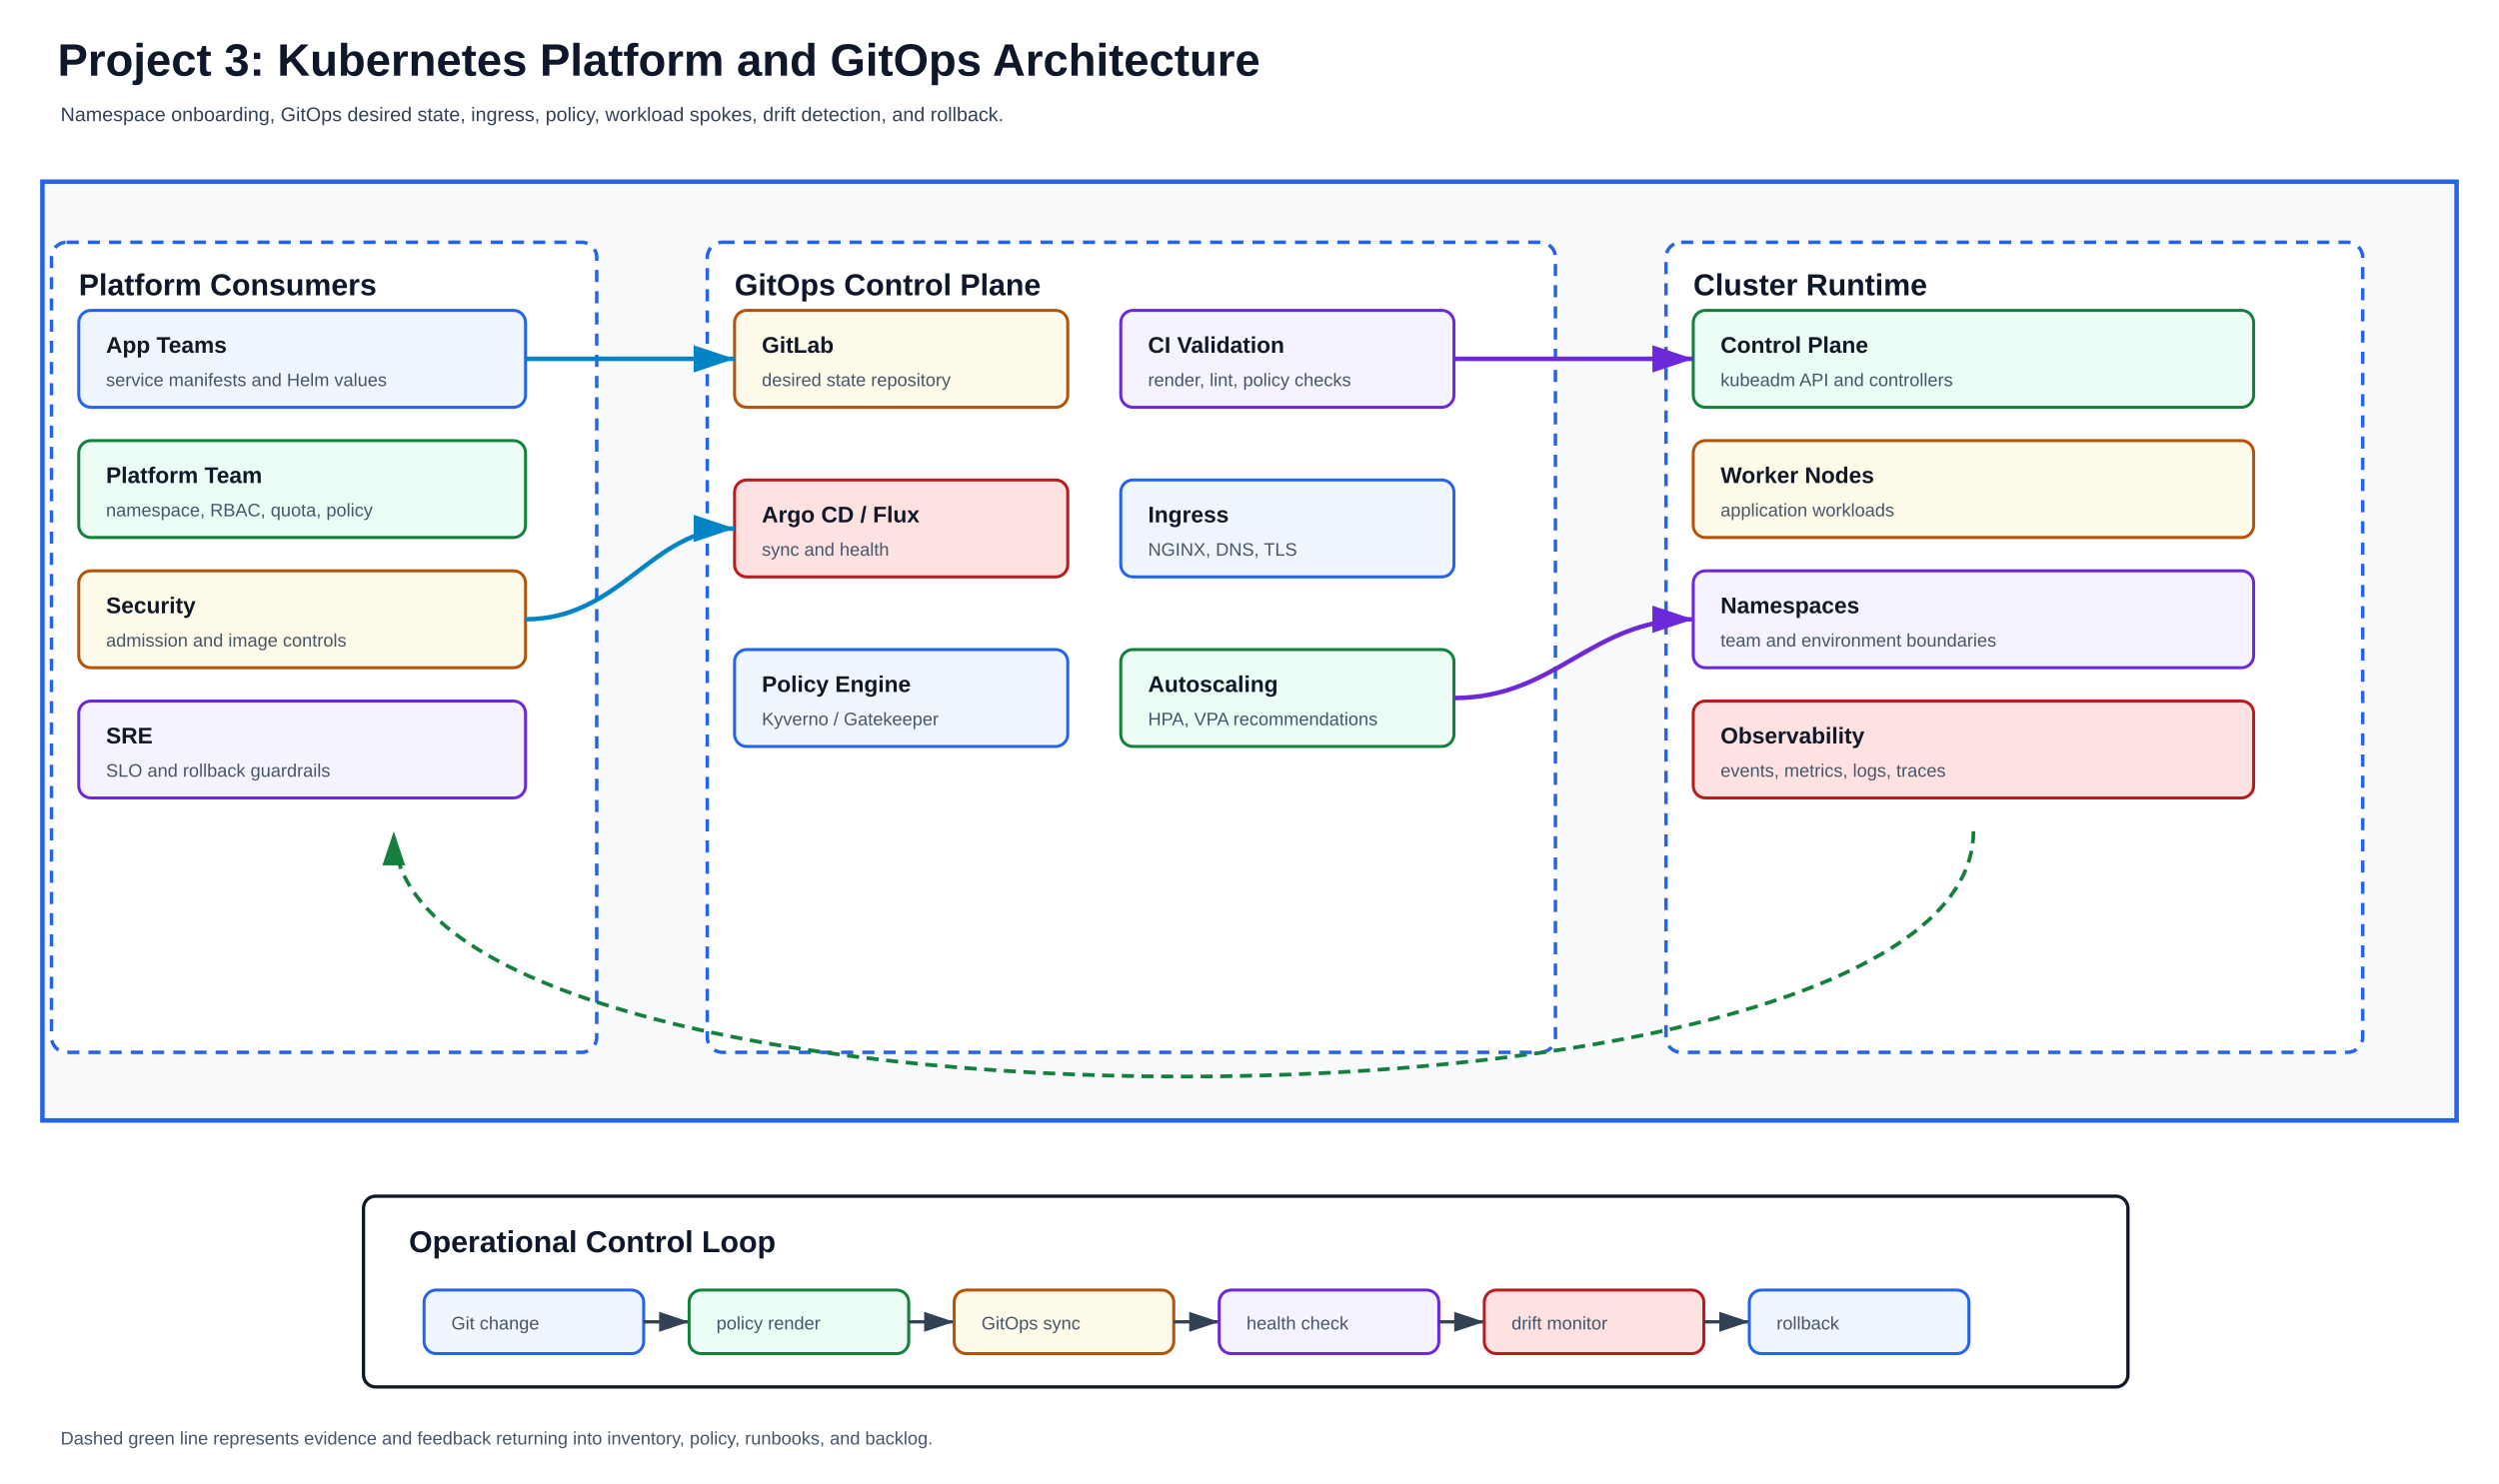
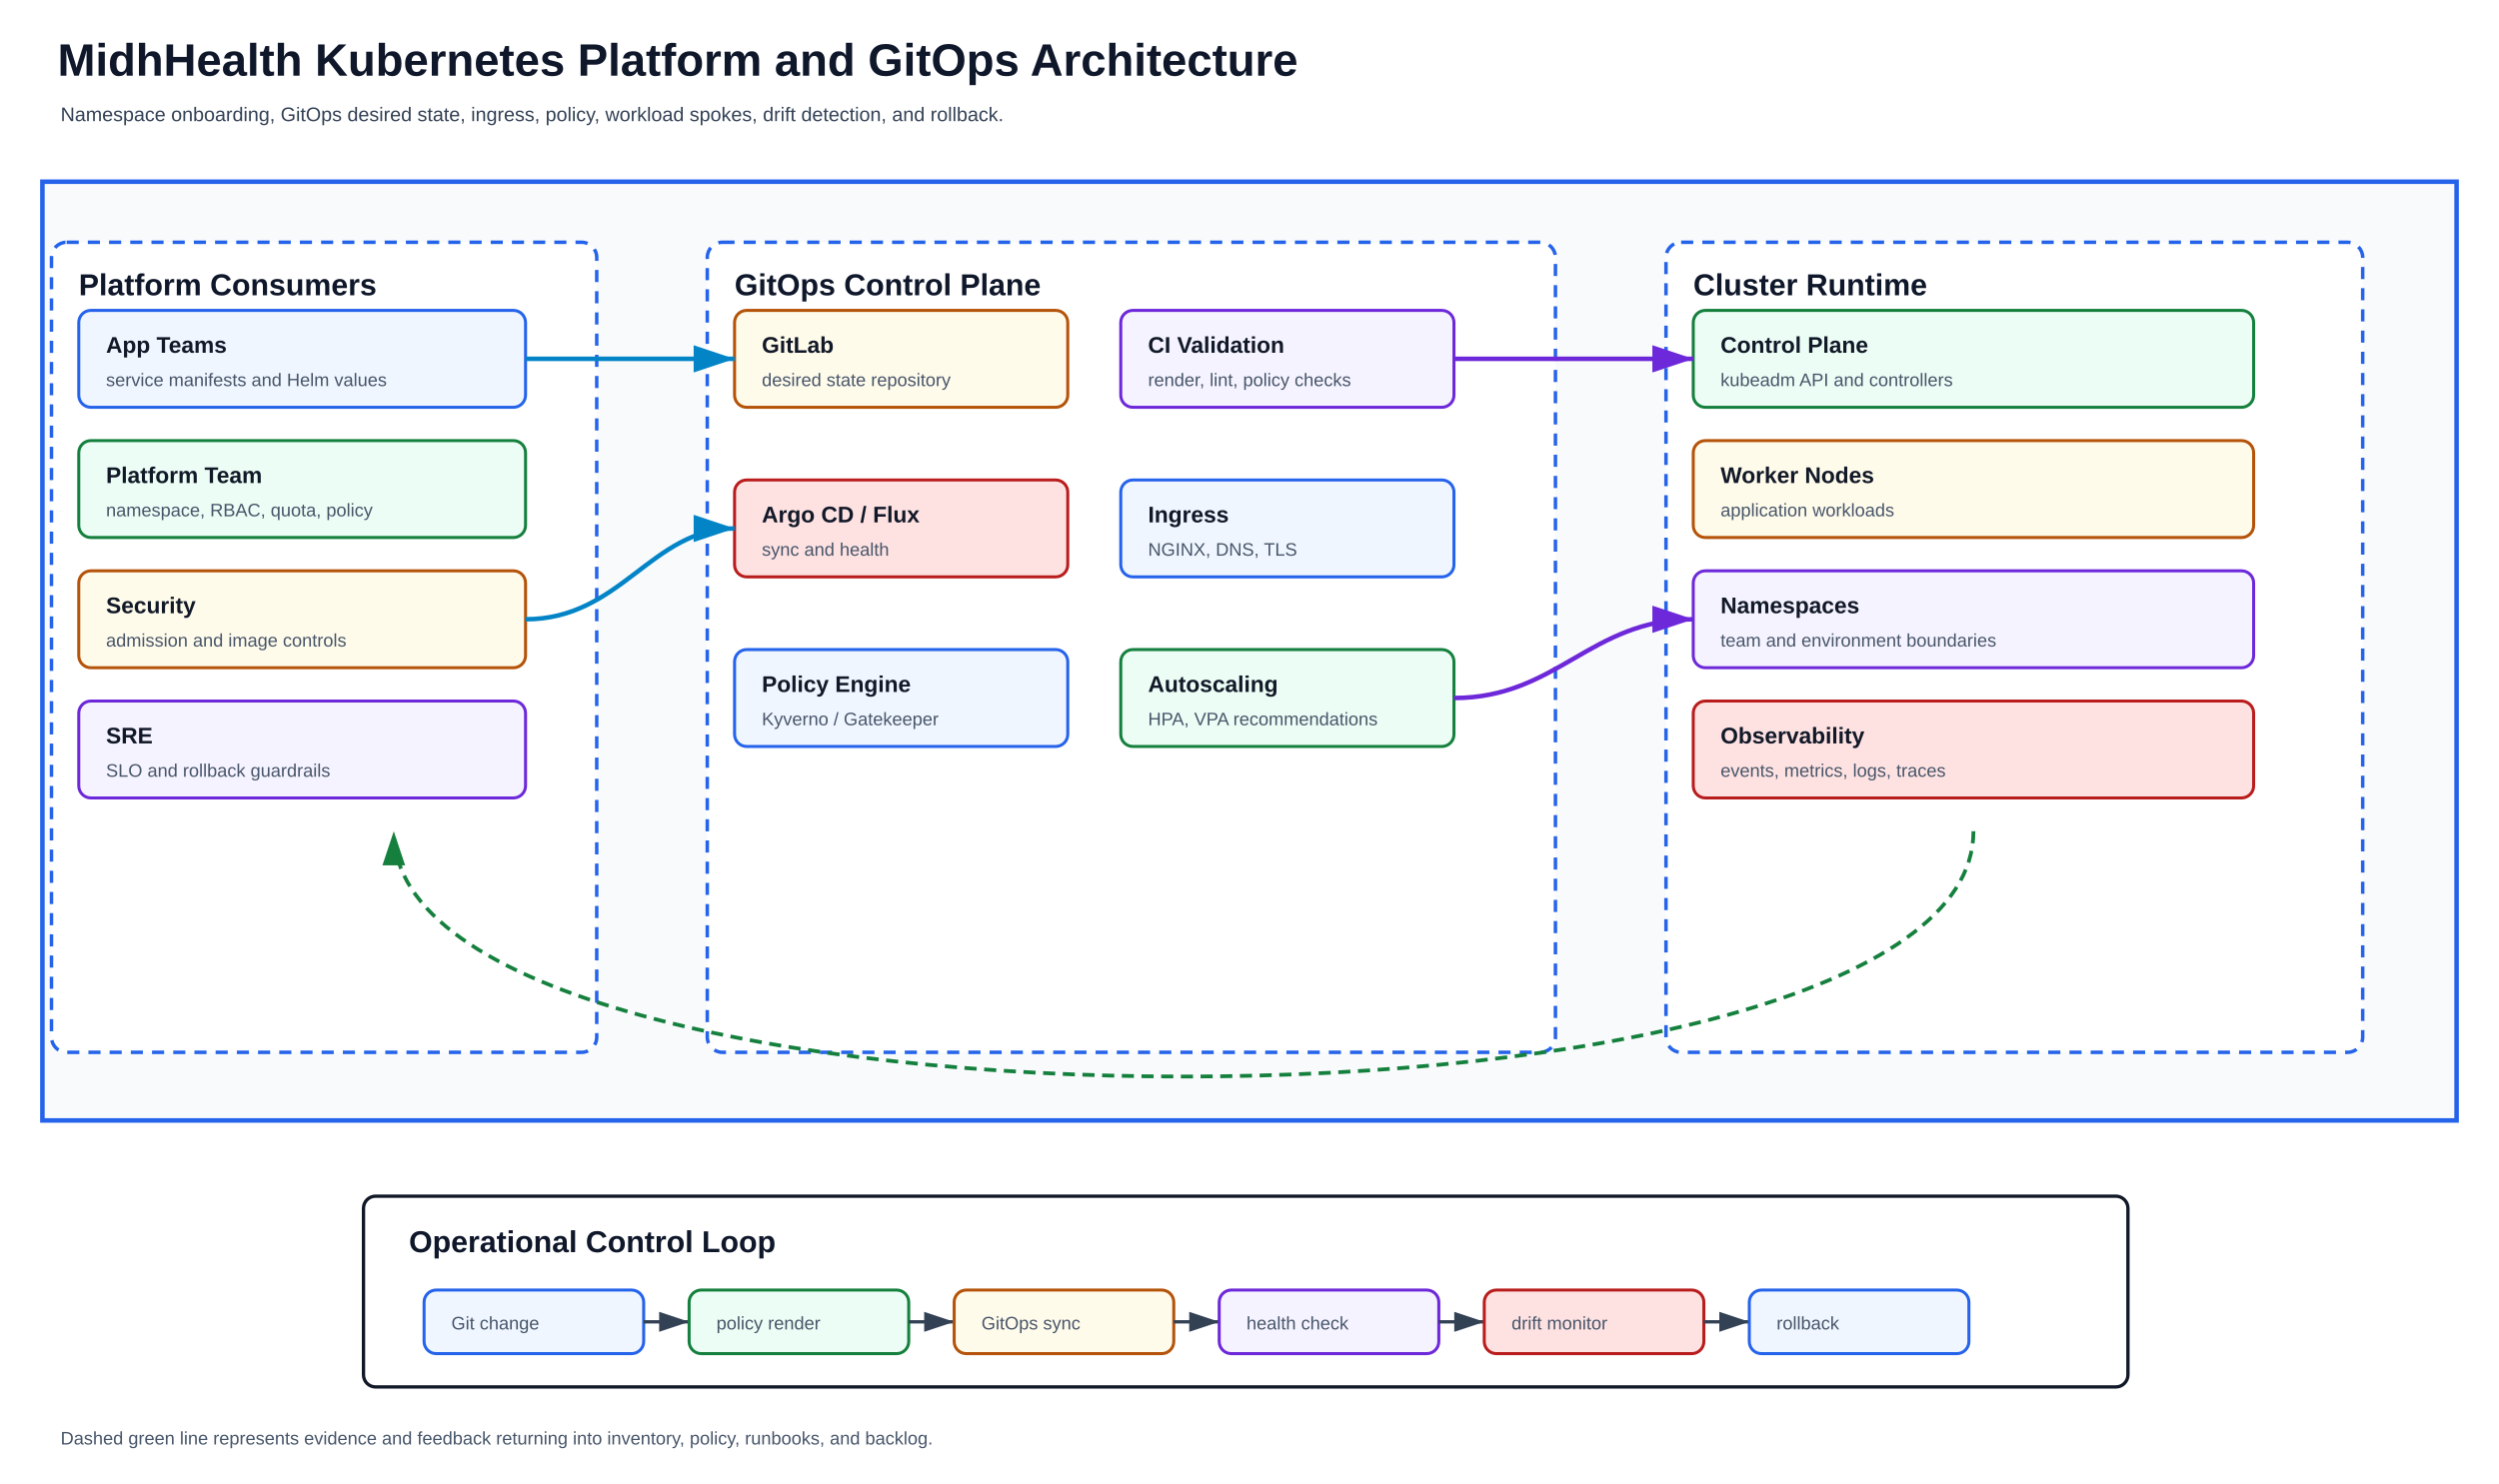
<svg xmlns="http://www.w3.org/2000/svg" width="1650" height="980" viewBox="0 0 1650 980" role="img" aria-labelledby="title desc">
  <defs>
    <style>
.bg{fill:#fff}.outer{fill:#f8fafc;stroke:#2563eb;stroke-width:3}.zone{fill:#fff;stroke:#2563eb;stroke-width:2.3;stroke-dasharray:8 6;rx:10}.panel{fill:#fff;stroke:#111827;stroke-width:2.2;rx:8}.blue{fill:#eff6ff;stroke:#2563eb;stroke-width:2;rx:8}.green{fill:#ecfdf5;stroke:#15803d;stroke-width:2;rx:8}.amber{fill:#fffbeb;stroke:#b45309;stroke-width:2;rx:8}.red{fill:#fee2e2;stroke:#b91c1c;stroke-width:2;rx:8}.purple{fill:#f5f3ff;stroke:#6d28d9;stroke-width:2;rx:8}.title{font:700 30px Arial,sans-serif;fill:#0f172a}.h1{font:700 20px Arial,sans-serif;fill:#0f172a}.h2{font:700 15px Arial,sans-serif;fill:#111827}.txt{font:13px Arial,sans-serif;fill:#334155}.small{font:12px Arial,sans-serif;fill:#475569}.flow{stroke:#334155;stroke-width:2.2;fill:none;marker-end:url(#arrow)}.ctrl{stroke:#6d28d9;stroke-width:3;fill:none;marker-end:url(#arrowP)}.data{stroke:#0284c7;stroke-width:3;fill:none;marker-end:url(#arrowB)}.evidence{stroke:#15803d;stroke-width:2.5;fill:none;stroke-dasharray:8 5;marker-end:url(#arrowG)}
</style>
    <marker id="arrow" markerWidth="10" markerHeight="10" refX="9" refY="3" orient="auto" markerUnits="strokeWidth">
      <path d="M0,0 L0,6 L9,3 z" fill="#334155" />
    </marker>
    <marker id="arrowP" markerWidth="10" markerHeight="10" refX="9" refY="3" orient="auto" markerUnits="strokeWidth">
      <path d="M0,0 L0,6 L9,3 z" fill="#6d28d9" />
    </marker>
    <marker id="arrowB" markerWidth="10" markerHeight="10" refX="9" refY="3" orient="auto" markerUnits="strokeWidth">
      <path d="M0,0 L0,6 L9,3 z" fill="#0284c7" />
    </marker>
    <marker id="arrowG" markerWidth="10" markerHeight="10" refX="9" refY="3" orient="auto" markerUnits="strokeWidth">
      <path d="M0,0 L0,6 L9,3 z" fill="#15803d" />
    </marker>
  </defs>
  <rect class="bg" width="1650" height="980" />
-   <text class="title" x="38" y="50">Project 3: Kubernetes Platform and GitOps Architecture</text>
+   <text class="title" x="38" y="50">MidhHealth Kubernetes Platform and GitOps Architecture</text>
  <text class="txt" x="40" y="80">Namespace onboarding, GitOps desired state, ingress, policy, workload spokes, drift detection, and rollback.</text>
  <rect class="outer" x="28" y="120" width="1594" height="620" />
  <rect class="zone" x="34" y="160" width="360" height="535" />
  <text class="h1" x="52" y="195">Platform Consumers</text>
  <rect class="zone" x="467" y="160" width="560" height="535" />
  <text class="h1" x="485" y="195">GitOps Control Plane</text>
  <rect class="zone" x="1100" y="160" width="460" height="535" />
  <text class="h1" x="1118" y="195">Cluster Runtime</text>
  <rect class="blue" x="52" y="205" width="295" height="64" />
  <text class="h2" x="70" y="233">App Teams</text>
  <text class="small" x="70" y="255">service manifests and Helm values</text>
  <rect class="green" x="52" y="291" width="295" height="64" />
  <text class="h2" x="70" y="319">Platform Team</text>
  <text class="small" x="70" y="341">namespace, RBAC, quota, policy</text>
  <rect class="amber" x="52" y="377" width="295" height="64" />
  <text class="h2" x="70" y="405">Security</text>
  <text class="small" x="70" y="427">admission and image controls</text>
  <rect class="purple" x="52" y="463" width="295" height="64" />
  <text class="h2" x="70" y="491">SRE</text>
  <text class="small" x="70" y="513">SLO and rollback guardrails</text>
  <rect class="amber" x="485" y="205" width="220" height="64" />
  <text class="h2" x="503" y="233">GitLab</text>
  <text class="small" x="503" y="255">desired state repository</text>
  <rect class="purple" x="740" y="205" width="220" height="64" />
  <text class="h2" x="758" y="233">CI Validation</text>
  <text class="small" x="758" y="255">render, lint, policy checks</text>
  <rect class="red" x="485" y="317" width="220" height="64" />
  <text class="h2" x="503" y="345">Argo CD / Flux</text>
  <text class="small" x="503" y="367">sync and health</text>
  <rect class="blue" x="740" y="317" width="220" height="64" />
  <text class="h2" x="758" y="345">Ingress</text>
  <text class="small" x="758" y="367">NGINX, DNS, TLS</text>
  <rect class="blue" x="485" y="429" width="220" height="64" />
  <text class="h2" x="503" y="457">Policy Engine</text>
  <text class="small" x="503" y="479">Kyverno / Gatekeeper</text>
  <rect class="green" x="740" y="429" width="220" height="64" />
  <text class="h2" x="758" y="457">Autoscaling</text>
  <text class="small" x="758" y="479">HPA, VPA recommendations</text>
  <rect class="green" x="1118" y="205" width="370" height="64" />
  <text class="h2" x="1136" y="233">Control Plane</text>
  <text class="small" x="1136" y="255">kubeadm API and controllers</text>
  <rect class="amber" x="1118" y="291" width="370" height="64" />
  <text class="h2" x="1136" y="319">Worker Nodes</text>
  <text class="small" x="1136" y="341">application workloads</text>
  <rect class="purple" x="1118" y="377" width="370" height="64" />
  <text class="h2" x="1136" y="405">Namespaces</text>
  <text class="small" x="1136" y="427">team and environment boundaries</text>
  <rect class="red" x="1118" y="463" width="370" height="64" />
  <text class="h2" x="1136" y="491">Observability</text>
  <text class="small" x="1136" y="513">events, metrics, logs, traces</text>
  <path class="data" d="M347 237 C410 237 430 237 485 237" />
  <path class="data" d="M347 409 C410 409 430 349 485 349" />
  <path class="ctrl" d="M960 237 C1028 237 1050 237 1118 237" />
  <path class="ctrl" d="M960 461 C1028 461 1050 409 1118 409" />
  <path class="evidence" d="M1303 549 C1303 765 260 765 260 549" />
  <rect class="panel" x="240" y="790" width="1165" height="126" />
  <text class="h1" x="270" y="827">Operational Control Loop</text>
  <rect class="blue" x="280" y="852" width="145" height="42" />
  <text class="small" x="298" y="878">Git change</text>
  <path class="flow" d="M425 873 L455 873" />
  <rect class="green" x="455" y="852" width="145" height="42" />
  <text class="small" x="473" y="878">policy render</text>
  <path class="flow" d="M600 873 L630 873" />
  <rect class="amber" x="630" y="852" width="145" height="42" />
  <text class="small" x="648" y="878">GitOps sync</text>
  <path class="flow" d="M775 873 L805 873" />
  <rect class="purple" x="805" y="852" width="145" height="42" />
  <text class="small" x="823" y="878">health check</text>
  <path class="flow" d="M950 873 L980 873" />
  <rect class="red" x="980" y="852" width="145" height="42" />
  <text class="small" x="998" y="878">drift monitor</text>
  <path class="flow" d="M1125 873 L1155 873" />
  <rect class="blue" x="1155" y="852" width="145" height="42" />
  <text class="small" x="1173" y="878">rollback</text>
  <text class="small" x="40" y="954">Dashed green line represents evidence and feedback returning into inventory, policy, runbooks, and backlog.</text>
</svg>
